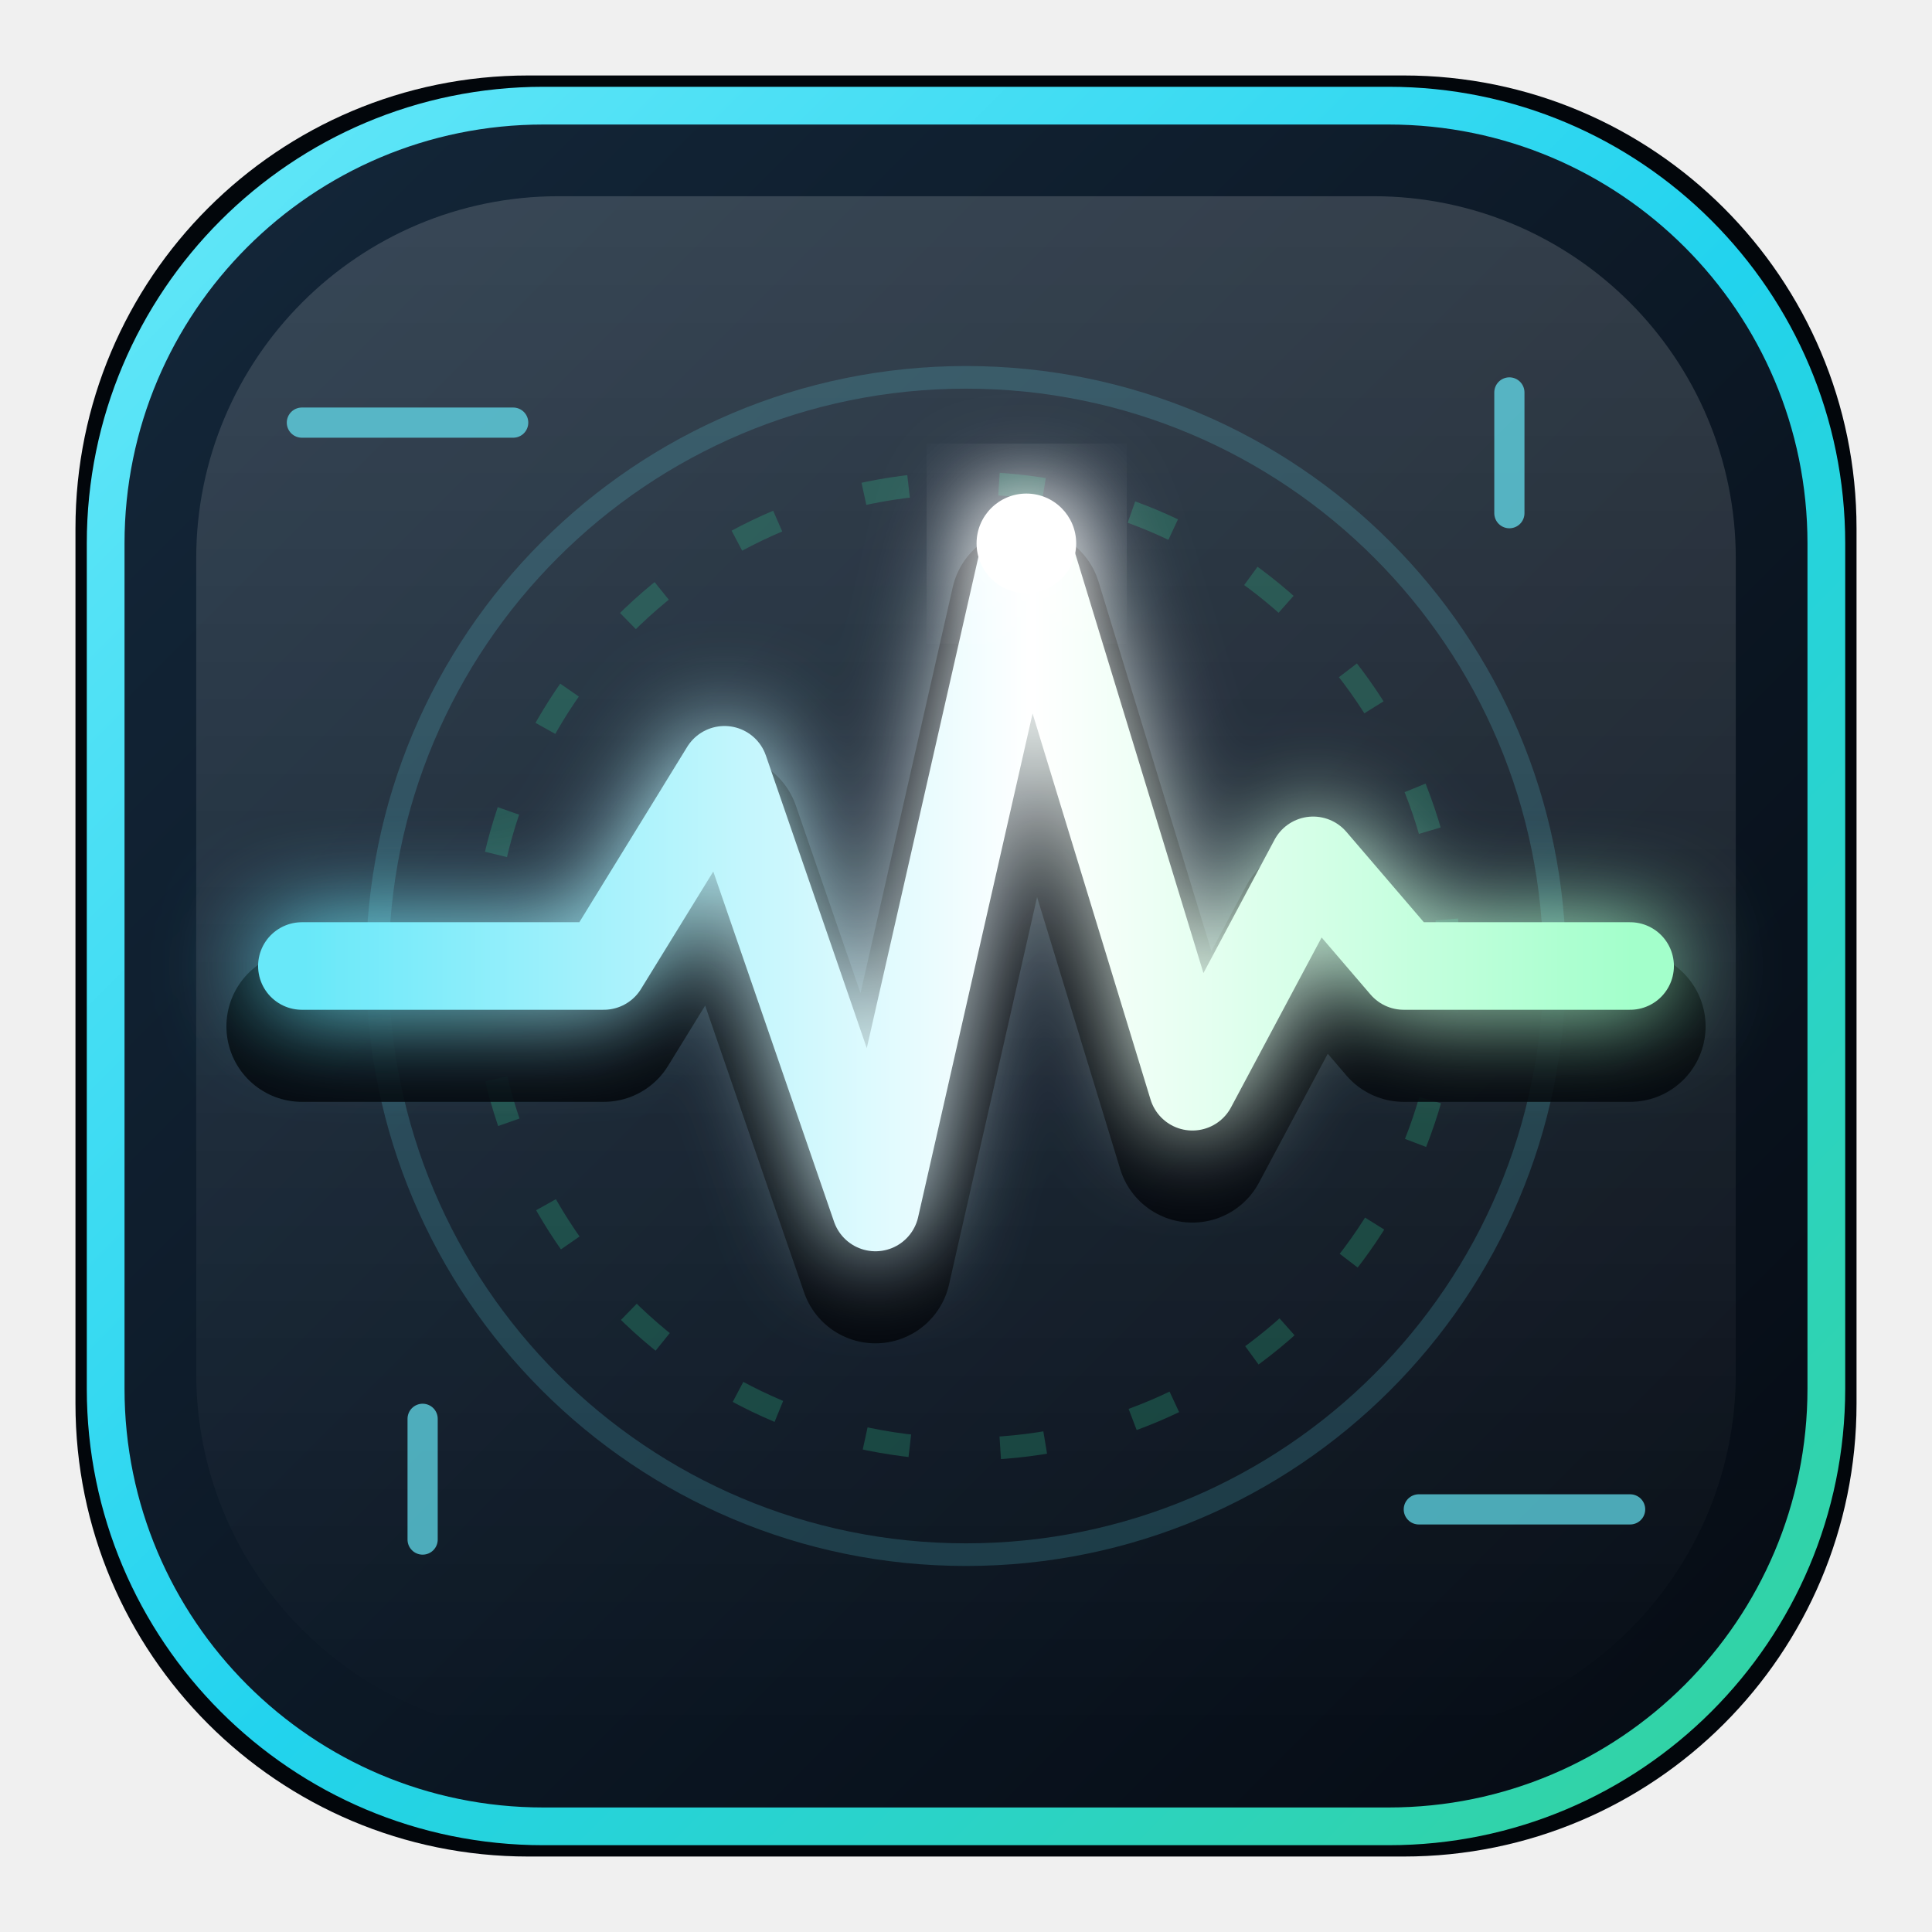
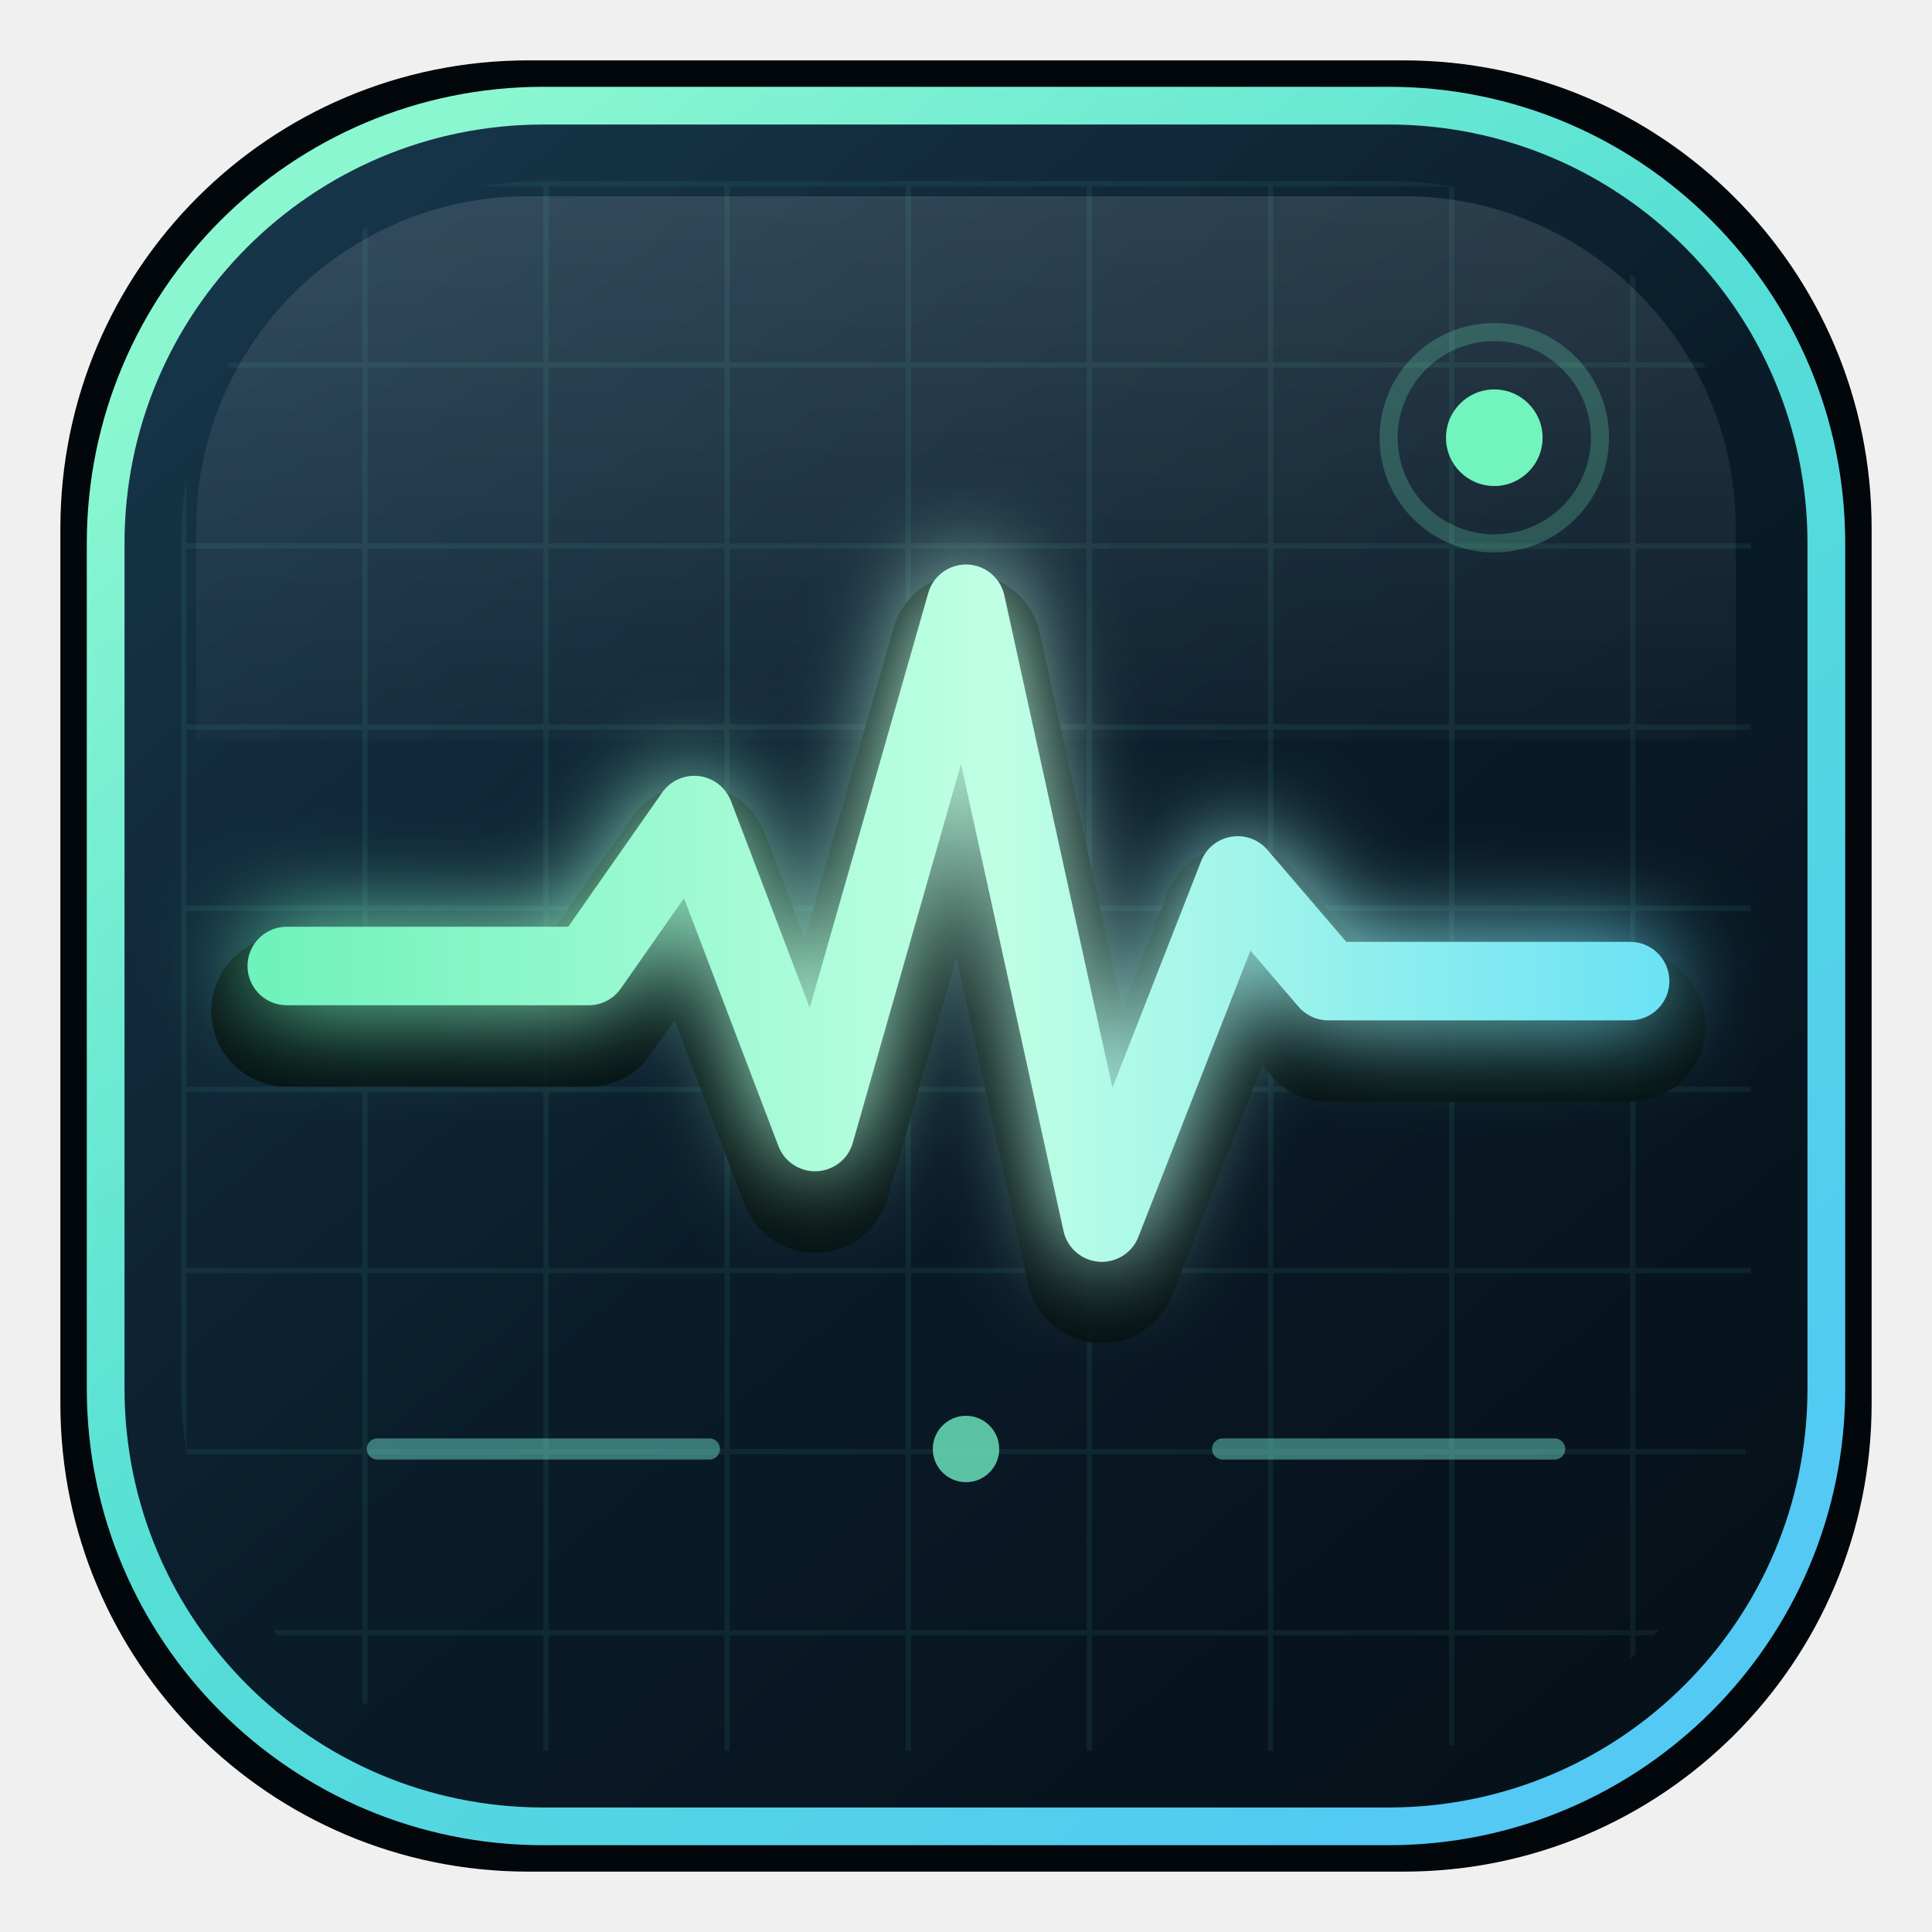
- <svg xmlns="http://www.w3.org/2000/svg" viewBox="0 0 128 128">
+ <svg xmlns="http://www.w3.org/2000/svg" viewBox="0 0 128 128" fill="none">
  <defs>
-     <linearGradient id="bg" x1="0" y1="0" x2="1" y2="1">
-       <stop stop-color="#14283b" />
-       <stop offset="1" stop-color="#050a12" />
+     <linearGradient id="case" x1="18" y1="12" x2="108" y2="118" gradientUnits="userSpaceOnUse">
+       <stop stop-color="#17364A" />
+       <stop offset=".52" stop-color="#0A1C2A" />
+       <stop offset="1" stop-color="#061018" />
    </linearGradient>
-     <linearGradient id="rim" x1="0" y1="0" x2="1" y2="1">
-       <stop stop-color="#67e8f9" />
-       <stop offset=".52" stop-color="#22d3ee" />
-       <stop offset="1" stop-color="#34d399" />
+     <linearGradient id="edge" x1="22" y1="15" x2="103" y2="112" gradientUnits="userSpaceOnUse">
+       <stop stop-color="#8AF7D0" />
+       <stop offset=".48" stop-color="#55DFD5" />
+       <stop offset="1" stop-color="#53C9F4" />
    </linearGradient>
-     <linearGradient id="trace" x1="0" y1="0" x2="1" y2="0">
-       <stop stop-color="#67e8f9" />
-       <stop offset=".55" stop-color="#ffffff" />
-       <stop offset="1" stop-color="#a3ffcb" />
+     <linearGradient id="pulse" x1="18" y1="64" x2="110" y2="64" gradientUnits="userSpaceOnUse">
+       <stop stop-color="#70F2BC" />
+       <stop offset=".52" stop-color="#C0FFE4" />
+       <stop offset="1" stop-color="#6CE2F5" />
    </linearGradient>
-     <filter id="glow" x="-50%" y="-50%" width="200%" height="200%">
-       <feGaussianBlur stdDeviation="3.2" result="b" />
+     <linearGradient id="glass" x1="64" y1="13" x2="64" y2="56" gradientUnits="userSpaceOnUse">
+       <stop stop-color="#fff" stop-opacity=".12" />
+       <stop offset="1" stop-color="#fff" stop-opacity="0" />
+     </linearGradient>
+     <filter id="softGlow" x="-40%" y="-80%" width="180%" height="260%" color-interpolation-filters="sRGB">
+       <feGaussianBlur stdDeviation="3.2" result="blur" />
      <feMerge>
-         <feMergeNode in="b" />
+         <feMergeNode in="blur" />
        <feMergeNode in="SourceGraphic" />
      </feMerge>
    </filter>
-     <linearGradient id="glass" x1="0" y1="0" x2="0" y2="1">
-       <stop stop-color="#ffffff" stop-opacity=".16" />
-       <stop offset="1" stop-color="#ffffff" stop-opacity="0" />
-     </linearGradient>
+     <pattern id="grid" width="12" height="12" patternUnits="userSpaceOnUse">
+       <path d="M12 0H0V12" stroke="#69E5C2" stroke-opacity=".075" stroke-width=".7" />
+     </pattern>
  </defs>
-   <rect x="5" y="5" width="118" height="118" rx="30" fill="#02060b" />
-   <rect x="7" y="7" width="114" height="114" rx="29" fill="url(#bg)" stroke="url(#rim)" stroke-width="2.5" />
-   <rect x="13" y="13" width="102" height="102" rx="24" fill="url(#glass)" />
-   <circle cx="64" cy="64" r="39" fill="none" stroke="#67e8f9" stroke-opacity=".18" stroke-width="1.5" />
-   <circle cx="64" cy="64" r="32" fill="none" stroke="#34d399" stroke-opacity=".24" stroke-width="1.5" stroke-dasharray="3 6" />
-   <path d="M20 68h20l8-13 10 29 10-44 11 36 8-15 6 7h15" fill="none" stroke="#02060b" stroke-width="10" stroke-linecap="round" stroke-linejoin="round" opacity=".9" />
-   <path d="M20 64h20l8-13 10 29 10-44 11 36 8-15 6 7h15" fill="none" stroke="url(#trace)" stroke-width="5.8" stroke-linecap="round" stroke-linejoin="round" filter="url(#glow)" />
-   <circle cx="68" cy="36" r="3.3" fill="#fff" filter="url(#glow)" />
-   <path d="M20 28h14M94 100h14M28 94v8M100 26v8" stroke="#67e8f9" stroke-opacity=".7" stroke-width="2" stroke-linecap="round" />
+   <rect x="4" y="4" width="120" height="120" rx="31" fill="#02070C" />
+   <rect x="7" y="7" width="114" height="114" rx="29" fill="url(#case)" stroke="url(#edge)" stroke-width="2.5" />
+   <rect x="12" y="12" width="104" height="104" rx="24" fill="url(#grid)" />
+   <path d="M13 35C13 22.85 22.85 13 35 13H93C105.15 13 115 22.85 115 35V49H13V35Z" fill="url(#glass)" />
+   <path d="M19 67H39L46 57L54 78L64 43L73 84L82 61L88 68H108" stroke="#03100F" stroke-width="10" stroke-linecap="round" stroke-linejoin="round" opacity=".9" />
+   <path d="M19 64H39L46 54L54 75L64 40L73 81L82 58L88 65H108" stroke="url(#pulse)" stroke-width="5.2" stroke-linecap="round" stroke-linejoin="round" filter="url(#softGlow)" />
+   <circle cx="99" cy="29" r="3.2" fill="#72F4BF" />
+   <circle cx="99" cy="29" r="7" stroke="#72F4BF" stroke-opacity=".23" stroke-width="1.2" />
+   <path d="M25 96H47M81 96H103" stroke="#70DCCF" stroke-opacity=".48" stroke-width="1.4" stroke-linecap="round" />
+   <circle cx="64" cy="96" r="2.2" fill="#6FEBC3" fill-opacity=".8" />
</svg>
